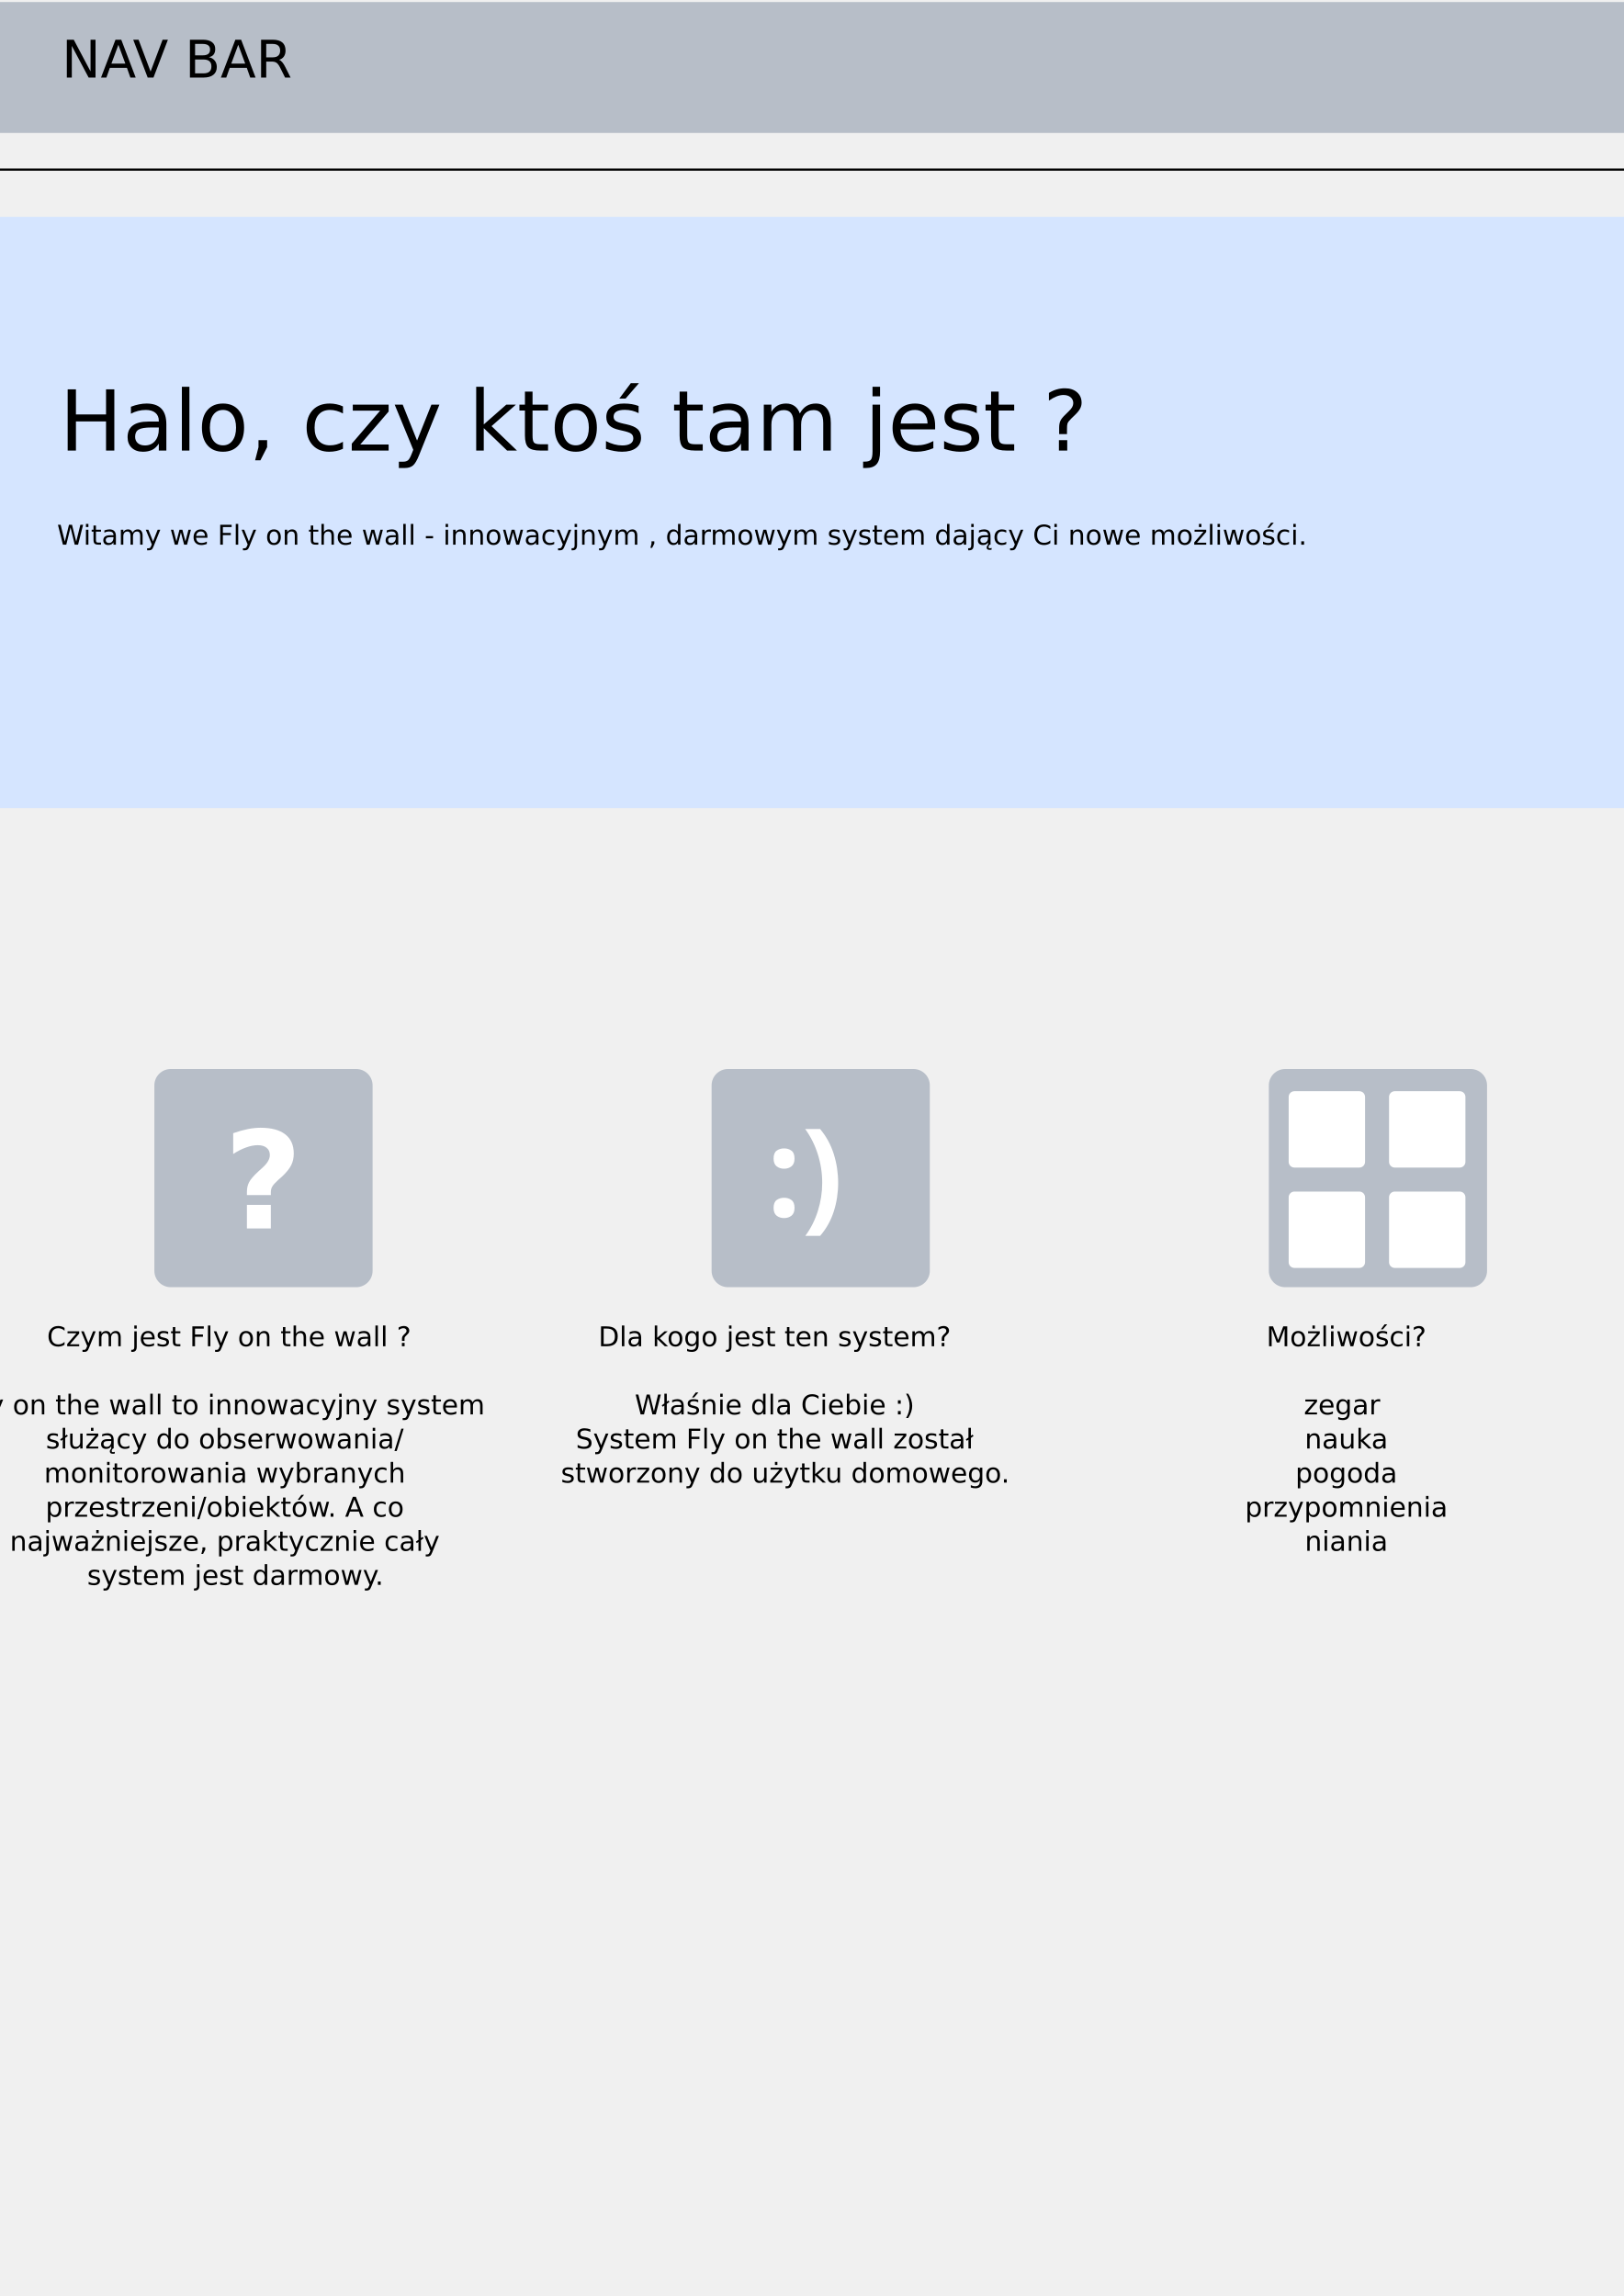
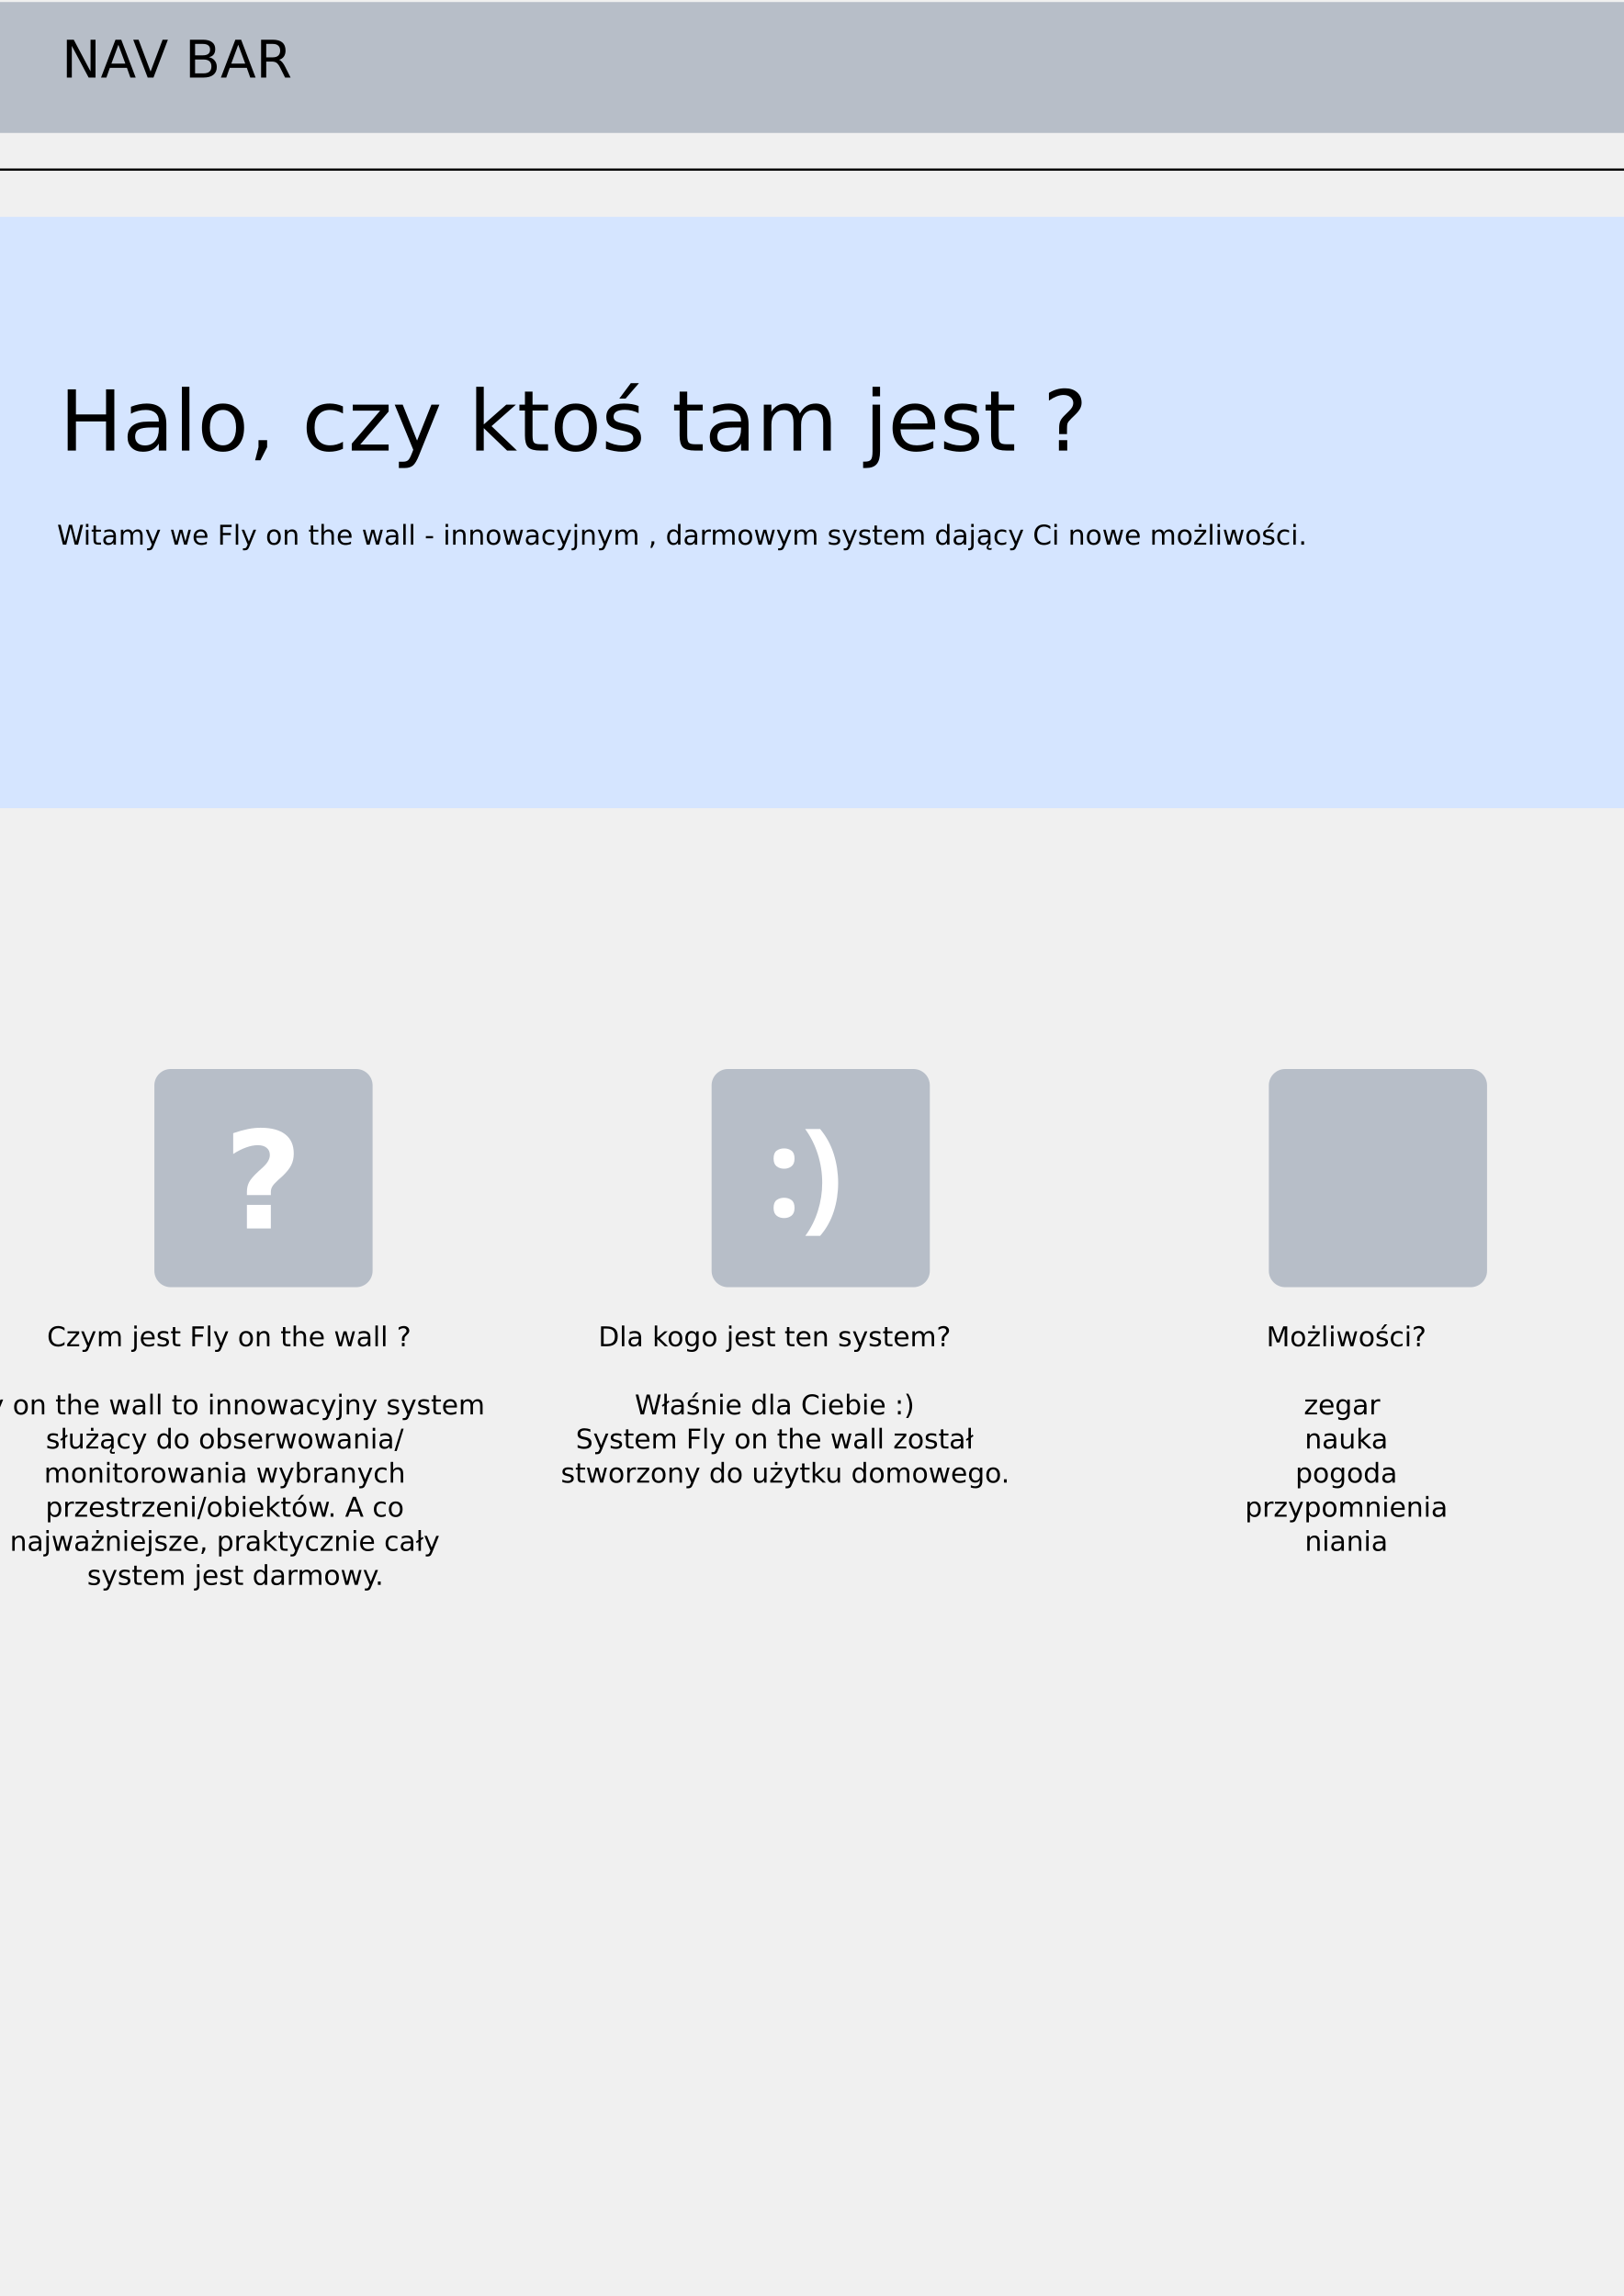
<svg xmlns="http://www.w3.org/2000/svg" xmlns:ns1="http://www.openswatchbook.org/uri/2009/osb" width="210mm" height="297mm" viewBox="0 0 744.094 1052.362" id="svg2" version="1.1">
  <defs id="defs4">
    <linearGradient id="linearGradient5924" ns1:paint="solid">
      <stop style="stop-color:#000000;stop-opacity:1;" offset="0" id="stop5926" />
    </linearGradient>
  </defs>
  <g id="layer1">
    <rect style="fill:#b7bec8;fill-opacity:1;stroke:none;stroke-width:0.998;stroke-miterlimit:4;stroke-dasharray:none;stroke-opacity:1" id="rect4155" width="1219.947" height="60.002" x="-247.947" y="0.932" />
    <text xml:space="preserve" style="font-style:normal;font-weight:normal;font-size:23.799px;line-height:125%;font-family:sans-serif;letter-spacing:0px;word-spacing:0px;fill:#000000;fill-opacity:1;stroke:none;stroke-width:1px;stroke-linecap:butt;stroke-linejoin:miter;stroke-opacity:1" x="28.304" y="35.551" id="text4157">
      <tspan id="tspan4159" x="28.304" y="35.551" style="font-style:normal;font-variant:normal;font-weight:normal;font-stretch:normal;font-family:'DejaVu Sans';-inkscape-font-specification:'DejaVu Sans'">NAV BAR</tspan>
    </text>
    <rect style="opacity:1;fill:#d5e5ff;fill-opacity:1;stroke:none;stroke-width:2.119;stroke-miterlimit:4;stroke-dasharray:none;stroke-opacity:1" id="rect4155-8" width="1220.847" height="271.013" x="-247.436" y="99.398" />
    <text xml:space="preserve" style="font-style:normal;font-weight:normal;font-size:38.464px;line-height:125%;font-family:sans-serif;letter-spacing:0px;word-spacing:0px;fill:#000000;fill-opacity:1;stroke:none;stroke-width:1px;stroke-linecap:butt;stroke-linejoin:miter;stroke-opacity:1" x="27.233" y="206.508" id="text4157-2">
      <tspan id="tspan4159-0" x="27.233" y="206.508" style="font-style:normal;font-variant:normal;font-weight:normal;font-stretch:normal;font-family:'DejaVu Sans';-inkscape-font-specification:'DejaVu Sans'">Halo, czy ktoś tam jest ?</tspan>
    </text>
    <text xml:space="preserve" style="font-style:normal;font-weight:normal;font-size:18.75px;line-height:125%;font-family:sans-serif;letter-spacing:0px;word-spacing:0px;fill:#000000;fill-opacity:1;stroke:none;stroke-width:1px;stroke-linecap:butt;stroke-linejoin:miter;stroke-opacity:1" x="26.129" y="249.642" id="text4157-2-2">
      <tspan x="26.129" y="249.642" style="font-style:normal;font-variant:normal;font-weight:normal;font-stretch:normal;font-size:12.5px;font-family:'DejaVu Sans';-inkscape-font-specification:'DejaVu Sans'" id="tspan4225">Witamy we Fly on the wall - innowacyjnym , darmowym system dający Ci nowe możliwości.</tspan>
    </text>
    <rect style="fill:#b7bec8;fill-opacity:1;stroke:none;stroke-width:1;stroke-miterlimit:4;stroke-dasharray:none;stroke-opacity:1" id="rect4260" width="100" height="100" x="581.469" y="489.978" rx="7.5" ry="7.5" />
-     <path style="fill:#b7bec8;fill-opacity:1;stroke:none;stroke-width:1;stroke-miterlimit:4;stroke-dasharray:none;stroke-opacity:1" d="m -726.295,404.859 200,0 0,200 -200,0 z" id="rect4258-0" />
-     <path style="fill:#b7bec8;fill-opacity:1;stroke:none;stroke-width:1;stroke-miterlimit:4;stroke-dasharray:none;stroke-opacity:1" d="m -1149.732,8.275 170,0 15.004,0.094 -0.004,14.906 0,170 c 0,8.31 -6.69,15 -15,15 l -170,0 -15.078,0.08 0.078,-15.08 0,-170 c 0,-8.31 6.69,-15 15,-15 z" id="rect4239-8" />
-     <ellipse style="color:#000000;clip-rule:nonzero;display:inline;overflow:visible;visibility:visible;opacity:1;isolation:auto;mix-blend-mode:normal;color-interpolation:sRGB;color-interpolation-filters:linearRGB;solid-color:#000000;solid-opacity:1;fill:#ffffff;fill-opacity:1;fill-rule:nonzero;stroke:#000000;stroke-width:1;stroke-linecap:butt;stroke-linejoin:miter;stroke-miterlimit:4;stroke-dasharray:none;stroke-dashoffset:0;stroke-opacity:1;color-rendering:auto;image-rendering:auto;shape-rendering:auto;text-rendering:auto;enable-background:accumulate" id="path5764" cx="-998.901" cy="-467.59" rx="16.162" ry="31.82" transform="matrix(0.8663177,-0.4994935,0.4994935,0.8663177,0,0)" />
-     <ellipse style="color:#000000;clip-rule:nonzero;display:inline;overflow:visible;visibility:visible;opacity:1;isolation:auto;mix-blend-mode:normal;color-interpolation:sRGB;color-interpolation-filters:linearRGB;solid-color:#000000;solid-opacity:1;fill:#ffffff;fill-opacity:1;fill-rule:nonzero;stroke:#000000;stroke-width:1;stroke-linecap:butt;stroke-linejoin:miter;stroke-miterlimit:4;stroke-dasharray:none;stroke-dashoffset:0;stroke-opacity:1;color-rendering:auto;image-rendering:auto;shape-rendering:auto;text-rendering:auto;enable-background:accumulate" id="path5764-3" cx="849.126" cy="597.928" rx="16.162" ry="31.82" transform="matrix(-0.8663177,-0.4994935,-0.4994935,0.8663177,0,0)" />
-     <path style="color:#000000;clip-rule:nonzero;display:inline;overflow:visible;visibility:visible;opacity:1;isolation:auto;mix-blend-mode:normal;color-interpolation:sRGB;color-interpolation-filters:linearRGB;solid-color:#000000;solid-opacity:1;fill:#ffffff;fill-opacity:1;fill-rule:nonzero;stroke:#000000;stroke-width:1;stroke-linecap:butt;stroke-linejoin:miter;stroke-miterlimit:4;stroke-dasharray:none;stroke-dashoffset:0;stroke-opacity:1;color-rendering:auto;image-rendering:auto;shape-rendering:auto;text-rendering:auto;enable-background:accumulate" d="m -1111.662,146.716 a 45.457,28.789 0 0 0 45.057,25.254 45.457,28.789 0 0 0 45.07,-25.254 l -90.127,0 z" id="path5807" />
-     <ellipse style="color:#000000;clip-rule:nonzero;display:inline;overflow:visible;visibility:visible;opacity:1;isolation:auto;mix-blend-mode:normal;color-interpolation:sRGB;color-interpolation-filters:linearRGB;solid-color:#000000;solid-opacity:1;fill:none;fill-opacity:1;fill-rule:nonzero;stroke:#000000;stroke-width:11.234;stroke-linecap:butt;stroke-linejoin:miter;stroke-miterlimit:4;stroke-dasharray:none;stroke-dashoffset:0;stroke-opacity:1;color-rendering:auto;image-rendering:auto;shape-rendering:auto;text-rendering:auto;enable-background:accumulate" id="path5764-3-5" cx="894.538" cy="1189.602" rx="9.426" ry="29.586" transform="matrix(-0.5171974,-0.8558662,-0.3625931,0.9319475,0,0)" />
-     <path style="color:#000000;clip-rule:nonzero;display:inline;overflow:visible;visibility:visible;opacity:1;isolation:auto;mix-blend-mode:normal;color-interpolation:sRGB;color-interpolation-filters:linearRGB;solid-color:#000000;solid-opacity:1;fill:none;fill-opacity:1;fill-rule:nonzero;stroke:#000000;stroke-width:10;stroke-linecap:round;stroke-linejoin:miter;stroke-miterlimit:4;stroke-dasharray:none;stroke-dashoffset:0;stroke-opacity:1;color-rendering:auto;image-rendering:auto;shape-rendering:auto;text-rendering:auto;enable-background:accumulate" d="m -969.852,395.805 c 2.815,14.409 22.132,25.236 45.057,25.254 22.93,-0.014 42.254,-10.841 45.07,-25.254" id="path5807-0" />
-     <ellipse style="color:#000000;clip-rule:nonzero;display:inline;overflow:visible;visibility:visible;opacity:1;isolation:auto;mix-blend-mode:normal;color-interpolation:sRGB;color-interpolation-filters:linearRGB;solid-color:#000000;solid-opacity:1;fill:none;fill-opacity:1;fill-rule:nonzero;stroke:#000000;stroke-width:11.234;stroke-linecap:butt;stroke-linejoin:miter;stroke-miterlimit:4;stroke-dasharray:none;stroke-dashoffset:0;stroke-opacity:1;color-rendering:auto;image-rendering:auto;shape-rendering:auto;text-rendering:auto;enable-background:accumulate" id="path5764-3-5-3" cx="-1276.729" cy="-804.409" rx="9.426" ry="29.586" transform="matrix(0.5171974,-0.8558662,0.3625931,0.9319475,0,0)" />
    <g id="g5936" transform="matrix(0.5,0,0,0.5,147.1126,285.2346)">
      <rect ry="15" rx="15" y="409.487" x="-152.737" height="200" width="200" id="rect4239" style="fill:#b7bec8;fill-opacity:1;stroke:none;stroke-width:1;stroke-miterlimit:4;stroke-dasharray:none;stroke-opacity:1" />
      <g transform="matrix(0.6909582,0,0,0.6909582,49.68058,-158.7196)" id="text5917" style="font-style:normal;font-weight:normal;font-size:40px;line-height:125%;font-family:sans-serif;letter-spacing:0px;word-spacing:0px;fill:#ffffff;fill-opacity:1;stroke:none;stroke-width:1px;stroke-linecap:butt;stroke-linejoin:miter;stroke-opacity:1">
        <path id="path5922" style="font-style:normal;font-variant:normal;font-weight:bold;font-stretch:normal;font-size:180px;font-family:'DejaVu Sans';-inkscape-font-specification:'DejaVu Sans Bold';fill:#ffffff;fill-opacity:1;stroke:none;stroke-opacity:1" d="m -138.469,989.572 -31.729,0 0,-4.307 q 0,-7.207 2.9,-12.744 2.9,-5.625 12.217,-14.238 l 5.625,-5.098 q 5.01,-4.57 7.295,-8.613 2.373,-4.043 2.373,-8.086 0,-6.152 -4.219,-9.58 -4.219,-3.516 -11.777,-3.516 -7.119,0 -15.381,2.988 -8.262,2.9 -17.227,8.701 l 0,-27.598 q 10.635,-3.691 19.424,-5.449 8.789,-1.758 16.963,-1.758 21.445,0 32.695,8.789 11.25,8.701 11.25,25.488 0,8.613 -3.428,15.469 -3.428,6.768 -11.689,14.59 l -5.625,5.01 q -5.977,5.449 -7.822,8.789 -1.846,3.252 -1.846,7.207 l 0,3.955 z m -31.729,13.008 31.729,0 0,31.289 -31.729,0 0,-31.289 z" />
      </g>
    </g>
    <g id="g5941" transform="matrix(0.5,0,0,0.5,226.761,285.2346)">
      <rect style="fill:#b7bec8;fill-opacity:1;stroke:none;stroke-width:1;stroke-miterlimit:4;stroke-dasharray:none;stroke-opacity:1" id="rect4258" width="200" height="200" x="198.692" y="409.487" rx="15" ry="15" />
      <text id="text5930" y="544.684" x="249.103" style="font-style:normal;font-variant:normal;font-weight:bold;font-stretch:normal;font-size:27.638px;line-height:125%;font-family:sans-serif;-inkscape-font-specification:'sans-serif Bold';letter-spacing:0px;word-spacing:0px;fill:#ffffff;fill-opacity:1;stroke:none;stroke-width:1px;stroke-linecap:butt;stroke-linejoin:miter;stroke-opacity:1" xml:space="preserve">
        <tspan style="font-style:normal;font-variant:normal;font-weight:bold;font-stretch:normal;font-size:112.281px;font-family:sans-serif;-inkscape-font-specification:'sans-serif Bold';fill:#ffffff;stroke:none" y="544.684" x="249.103" id="tspan5932">:)</tspan>
      </text>
    </g>
    <text xml:space="preserve" style="font-style:normal;font-weight:normal;font-size:18.75px;line-height:125%;font-family:sans-serif;text-align:center;letter-spacing:0px;word-spacing:0px;text-anchor:middle;fill:#000000;fill-opacity:1;stroke:none;stroke-width:1px;stroke-linecap:butt;stroke-linejoin:miter;stroke-opacity:1" x="120.056" y="617.047" id="text4157-2-8">
      <tspan id="tspan4159-0-1" x="120.056" y="617.047" style="font-style:normal;font-variant:normal;font-weight:normal;font-stretch:normal;font-size:12.5px;font-family:'DejaVu Sans';-inkscape-font-specification:'DejaVu Sans';text-align:center;text-anchor:middle"> Czym jest Fly on the wall ?</tspan>
      <tspan x="120.056" y="632.672" style="font-style:normal;font-variant:normal;font-weight:normal;font-stretch:normal;font-size:12.5px;font-family:'DejaVu Sans';-inkscape-font-specification:'DejaVu Sans';text-align:center;text-anchor:middle" id="tspan6024" />
      <tspan x="120.056" y="648.297" style="font-style:normal;font-variant:normal;font-weight:normal;font-stretch:normal;font-size:12.5px;font-family:'DejaVu Sans';-inkscape-font-specification:'DejaVu Sans';text-align:center;text-anchor:middle" id="tspan6026">Fly on the wall to innowacyjny system</tspan>
      <tspan x="120.056" y="663.922" style="font-style:normal;font-variant:normal;font-weight:normal;font-stretch:normal;font-size:12.5px;font-family:'DejaVu Sans';-inkscape-font-specification:'DejaVu Sans';text-align:center;text-anchor:middle" id="tspan6028">służący do obserwowania/</tspan>
      <tspan x="122.046" y="679.547" style="font-style:normal;font-variant:normal;font-weight:normal;font-stretch:normal;font-size:12.5px;font-family:'DejaVu Sans';-inkscape-font-specification:'DejaVu Sans';text-align:center;text-anchor:middle" id="tspan6030">monitorowania wybranych </tspan>
      <tspan x="122.046" y="695.172" style="font-style:normal;font-variant:normal;font-weight:normal;font-stretch:normal;font-size:12.5px;font-family:'DejaVu Sans';-inkscape-font-specification:'DejaVu Sans';text-align:center;text-anchor:middle" id="tspan6032">przestrzeni/obiektów. A co </tspan>
      <tspan x="122.046" y="710.797" style="font-style:normal;font-variant:normal;font-weight:normal;font-stretch:normal;font-size:12.5px;font-family:'DejaVu Sans';-inkscape-font-specification:'DejaVu Sans';text-align:center;text-anchor:middle" id="tspan6102">najważniejsze, praktycznie cały </tspan>
      <tspan x="122.046" y="726.422" style="font-style:normal;font-variant:normal;font-weight:normal;font-stretch:normal;font-size:12.5px;font-family:'DejaVu Sans';-inkscape-font-specification:'DejaVu Sans';text-align:center;text-anchor:middle" id="tspan6034">system jest darmowy. </tspan>
    </text>
    <path style="fill:#b7bec8;fill-opacity:1;fill-rule:evenodd;stroke:#000000;stroke-width:1px;stroke-linecap:butt;stroke-linejoin:miter;stroke-opacity:1" d="m -61.175,77.736 1022.497,0" id="path6022" />
    <text xml:space="preserve" style="font-style:normal;font-weight:normal;font-size:18.75px;line-height:125%;font-family:sans-serif;text-align:center;letter-spacing:0px;word-spacing:0px;text-anchor:middle;fill:#000000;fill-opacity:1;stroke:none;stroke-width:1px;stroke-linecap:butt;stroke-linejoin:miter;stroke-opacity:1" x="372.056" y="617.047" id="text4157-2-8-6">
      <tspan id="tspan4159-0-1-8" x="372.056" y="617.047" style="font-style:normal;font-variant:normal;font-weight:normal;font-stretch:normal;font-size:12.5px;font-family:'DejaVu Sans';-inkscape-font-specification:'DejaVu Sans';text-align:center;text-anchor:middle">Dla kogo jest ten system?</tspan>
      <tspan x="372.056" y="632.672" style="font-style:normal;font-variant:normal;font-weight:normal;font-stretch:normal;font-size:12.5px;font-family:'DejaVu Sans';-inkscape-font-specification:'DejaVu Sans';text-align:center;text-anchor:middle" id="tspan6024-2" />
      <tspan x="372.056" y="648.297" style="font-style:normal;font-variant:normal;font-weight:normal;font-stretch:normal;font-size:12.5px;font-family:'DejaVu Sans';-inkscape-font-specification:'DejaVu Sans';text-align:center;text-anchor:middle" id="tspan6034-9">Właśnie dla Ciebie :)</tspan>
      <tspan x="374.046" y="663.922" style="font-style:normal;font-variant:normal;font-weight:normal;font-stretch:normal;font-size:12.5px;font-family:'DejaVu Sans';-inkscape-font-specification:'DejaVu Sans';text-align:center;text-anchor:middle" id="tspan6171">System Fly on the wall został </tspan>
      <tspan x="374.046" y="679.547" style="font-style:normal;font-variant:normal;font-weight:normal;font-stretch:normal;font-size:12.5px;font-family:'DejaVu Sans';-inkscape-font-specification:'DejaVu Sans';text-align:center;text-anchor:middle" id="tspan6169">stworzony do użytku domowego. </tspan>
    </text>
    <text xml:space="preserve" style="font-style:normal;font-weight:normal;font-size:18.75px;line-height:125%;font-family:sans-serif;text-align:center;letter-spacing:0px;word-spacing:0px;text-anchor:middle;fill:#000000;fill-opacity:1;stroke:none;stroke-width:1px;stroke-linecap:butt;stroke-linejoin:miter;stroke-opacity:1" x="634.056" y="617.047" id="text4157-2-8-6-1">
      <tspan id="tspan4159-0-1-8-6" x="634.056" y="617.047" style="font-style:normal;font-variant:normal;font-weight:normal;font-stretch:normal;font-size:12.5px;font-family:'DejaVu Sans';-inkscape-font-specification:'DejaVu Sans';text-align:center;text-anchor:middle">Możliwości?</tspan>
      <tspan x="634.056" y="632.672" style="font-style:normal;font-variant:normal;font-weight:normal;font-stretch:normal;font-size:12.5px;font-family:'DejaVu Sans';-inkscape-font-specification:'DejaVu Sans';text-align:center;text-anchor:middle" id="tspan6024-2-2" />
      <tspan x="636.046" y="648.297" style="font-style:normal;font-variant:normal;font-weight:normal;font-stretch:normal;font-size:12.5px;font-family:'DejaVu Sans';-inkscape-font-specification:'DejaVu Sans';text-align:center;text-anchor:middle" id="tspan6169-5">zegar  </tspan>
      <tspan x="634.056" y="663.922" style="font-style:normal;font-variant:normal;font-weight:normal;font-stretch:normal;font-size:12.5px;font-family:'DejaVu Sans';-inkscape-font-specification:'DejaVu Sans';text-align:center;text-anchor:middle" id="tspan6281">nauka</tspan>
      <tspan x="634.056" y="679.547" style="font-style:normal;font-variant:normal;font-weight:normal;font-stretch:normal;font-size:12.5px;font-family:'DejaVu Sans';-inkscape-font-specification:'DejaVu Sans';text-align:center;text-anchor:middle" id="tspan6283">pogoda</tspan>
      <tspan x="634.056" y="695.172" style="font-style:normal;font-variant:normal;font-weight:normal;font-stretch:normal;font-size:12.5px;font-family:'DejaVu Sans';-inkscape-font-specification:'DejaVu Sans';text-align:center;text-anchor:middle" id="tspan6287">przypomnienia</tspan>
      <tspan x="634.056" y="710.797" style="font-style:normal;font-variant:normal;font-weight:normal;font-stretch:normal;font-size:12.5px;font-family:'DejaVu Sans';-inkscape-font-specification:'DejaVu Sans';text-align:center;text-anchor:middle" id="tspan6289">niania</tspan>
      <tspan x="634.056" y="726.422" style="font-style:normal;font-variant:normal;font-weight:normal;font-stretch:normal;font-size:12.5px;font-family:'DejaVu Sans';-inkscape-font-specification:'DejaVu Sans';text-align:center;text-anchor:middle" id="tspan6285" />
    </text>
-     <rect style="fill:#ffffff;fill-opacity:1;stroke:none;stroke-width:1;stroke-miterlimit:4;stroke-dasharray:none;stroke-opacity:1" id="rect4260-6" width="35" height="35" x="590.56" y="500.151" rx="2.625" ry="2.625" />
-     <rect style="fill:#ffffff;fill-opacity:1;stroke:none;stroke-width:1;stroke-miterlimit:4;stroke-dasharray:none;stroke-opacity:1" id="rect4260-6-7" width="35" height="35" x="636.56" y="500.151" rx="2.625" ry="2.625" />
-     <rect style="fill:#ffffff;fill-opacity:1;stroke:none;stroke-width:1;stroke-miterlimit:4;stroke-dasharray:none;stroke-opacity:1" id="rect4260-6-3" width="35" height="35" x="590.56" y="546.151" rx="2.625" ry="2.625" />
-     <rect style="fill:#ffffff;fill-opacity:1;stroke:none;stroke-width:1;stroke-miterlimit:4;stroke-dasharray:none;stroke-opacity:1" id="rect4260-6-7-8" width="35" height="35" x="636.56" y="546.151" rx="2.625" ry="2.625" />
+     <rect style="fill:#b7bec8;fill-opacity:1;stroke:none;stroke-width:1;stroke-miterlimit:4;stroke-dasharray:none;stroke-opacity:1" id="rect4260-4" width="100" height="100" x="-830.71" y="302.248" rx="7.5" ry="7.5" />
+     <rect style="fill:#ffffff;fill-opacity:1;stroke:none;stroke-width:1;stroke-miterlimit:4;stroke-dasharray:none;stroke-opacity:1" id="rect4260-6-2" width="35" height="35" x="-821.62" y="312.421" rx="2.625" ry="2.625" />
+     <rect style="fill:#ffffff;fill-opacity:1;stroke:none;stroke-width:1;stroke-miterlimit:4;stroke-dasharray:none;stroke-opacity:1" id="rect4260-6-7-7" width="35" height="35" x="-775.62" y="312.421" rx="2.625" ry="2.625" />
+     <rect style="fill:#ffffff;fill-opacity:1;stroke:none;stroke-width:1;stroke-miterlimit:4;stroke-dasharray:none;stroke-opacity:1" id="rect4260-6-3-1" width="35" height="35" x="-821.62" y="358.421" rx="2.625" ry="2.625" />
+     <rect style="fill:#ffffff;fill-opacity:1;stroke:none;stroke-width:1;stroke-miterlimit:4;stroke-dasharray:none;stroke-opacity:1" id="rect4260-6-7-8-6" width="35" height="35" x="-775.62" y="358.421" rx="2.625" ry="2.625" />
+     <rect style="fill:#b7bec8;fill-opacity:1;stroke:none;stroke-width:1;stroke-miterlimit:4;stroke-dasharray:none;stroke-opacity:1" id="rect4260-5" width="100" height="100" x="946.977" y="512.8" rx="7.5" ry="7.5" />
+     <path style="fill:#ffffff;fill-rule:evenodd;stroke:#000000;stroke-width:0.5px;stroke-linecap:butt;stroke-linejoin:miter;stroke-opacity:1" d="m 1086.787,668.403 c 0,0 -41.83,3.347 -53.459,18.141 -4.744,6.034 -3.92,20.027 -3.203,26.725 0,0.01 9e-4,0.014 0,0.023 7.338,-12.225 18.332,-19.572 34.246,-26.367 -13.713,6.049 -24.626,13.989 -33.041,30.018 6.392,0.431 53.909,1.936 55.455,-48.539 z" id="path3629" />
+     <path style="fill:#ffffff;fill-rule:evenodd;stroke:#000000;stroke-width:0.5px;stroke-linecap:butt;stroke-linejoin:miter;stroke-opacity:1" d="m 1025.354,712.629 c -2.607,4.343 -4.762,9.294 -6.51,15.064 -0.063,6.141 0.65,5.836 0.65,5.836 2.123,-6.64 4.478,-12.322 7.064,-17.25" id="path3542-0-4" />
+     <g id="g3635">
+       <g id="g3639">
+         <path style="fill:#ffffff;fill-rule:evenodd;stroke:#000000;stroke-width:1px;stroke-linecap:butt;stroke-linejoin:miter;stroke-opacity:1" d="m 1235.786,565.049 c 25.786,105.06 -82.224,123.421 -82.224,123.421 0,0 -1.178,-2.569 -2.825,-6.719 -4.966,-12.509 -14.044,-39.004 -8.144,-53.16 14.464,-34.705 93.194,-63.543 93.194,-63.543 z" id="path3542-0" />
+         <path style="fill:#ffffff;fill-rule:evenodd;stroke:#000000;stroke-width:1px;stroke-linecap:butt;stroke-linejoin:miter;stroke-opacity:1" d="m 1216.294,602.193 c -38.105,27.805 -63.048,55.283 -65.628,122.972 0,0 -1.21,0.972 -4.377,-10.882 1.176,-51.383 24.274,-78.257 69.922,-112.157" id="path3633" />
+       </g>
+     </g>
+     <g id="g3678" transform="matrix(1.274542,0,0,1.250162,-275.4784,-132.4736)" style="fill:#008000;fill-opacity:1;stroke:#ffffff;stroke-width:1;stroke-linecap:round;stroke-linejoin:round;stroke-miterlimit:4;stroke-dasharray:none;stroke-opacity:1">
+       <g id="g3674" style="fill:#008000;fill-opacity:1;stroke:#ffffff;stroke-width:1;stroke-linecap:round;stroke-linejoin:round;stroke-miterlimit:4;stroke-dasharray:none;stroke-opacity:1">
+         <path id="path3542-0-1" d="m 1029.241,529.214 c -1.16,54.937 -56.568,49.746 -56.568,49.746 0,0 -0.24,-1.415 -0.503,-3.668 -0.792,-6.79 -1.763,-20.983 2.993,-27.153 11.659,-15.126 54.078,-18.925 54.078,-18.925 z" style="fill:#008000;fill-opacity:1;fill-rule:evenodd;stroke:#ffffff;stroke-width:1;stroke-linecap:round;stroke-linejoin:round;stroke-miterlimit:4;stroke-dasharray:none;stroke-opacity:1" />
+         <path id="path3633-8" d="m 1014.803,544.857 c -21.557,7.901 -36.843,17.238 -46.647,47.323 0,0 -0.696,0.291 -0.692,-5.413 7.071,-22.932 21.409,-32.22 47.308,-41.95" style="fill:#008000;fill-opacity:1;fill-rule:evenodd;stroke:#ffffff;stroke-width:1;stroke-linecap:round;stroke-linejoin:round;stroke-miterlimit:4;stroke-dasharray:none;stroke-opacity:1" />
+       </g>
+     </g>
  </g>
</svg>
